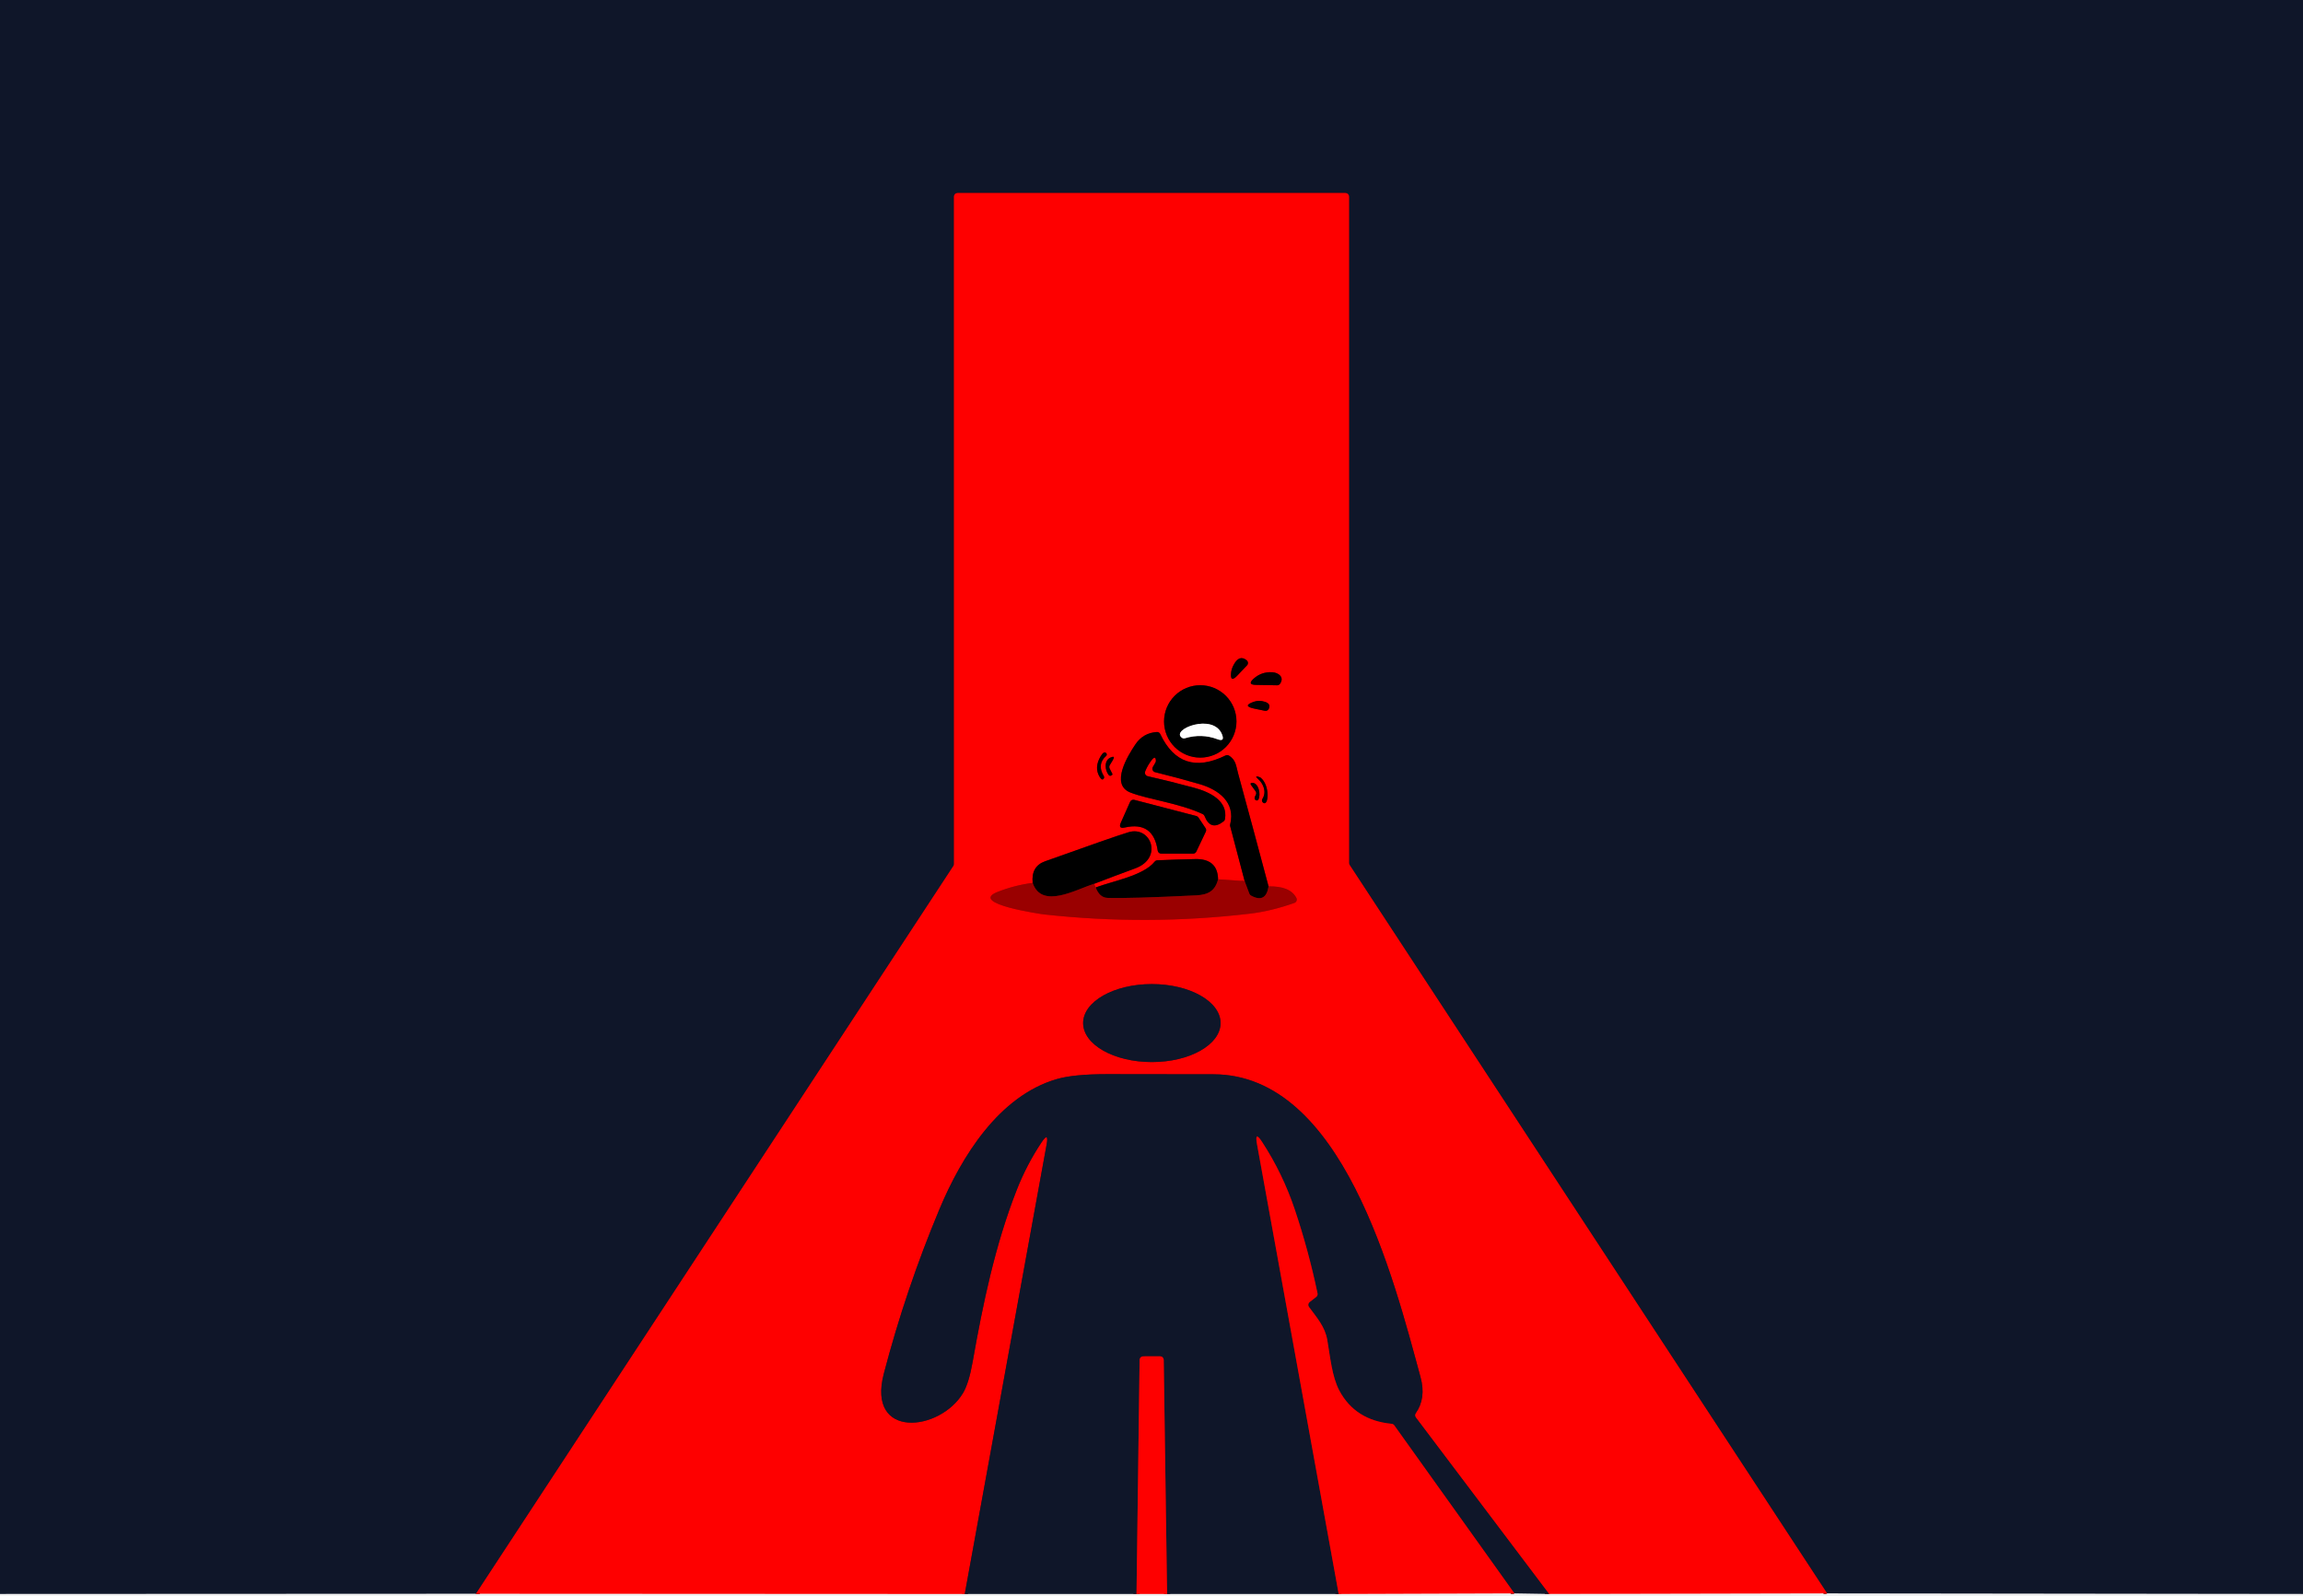
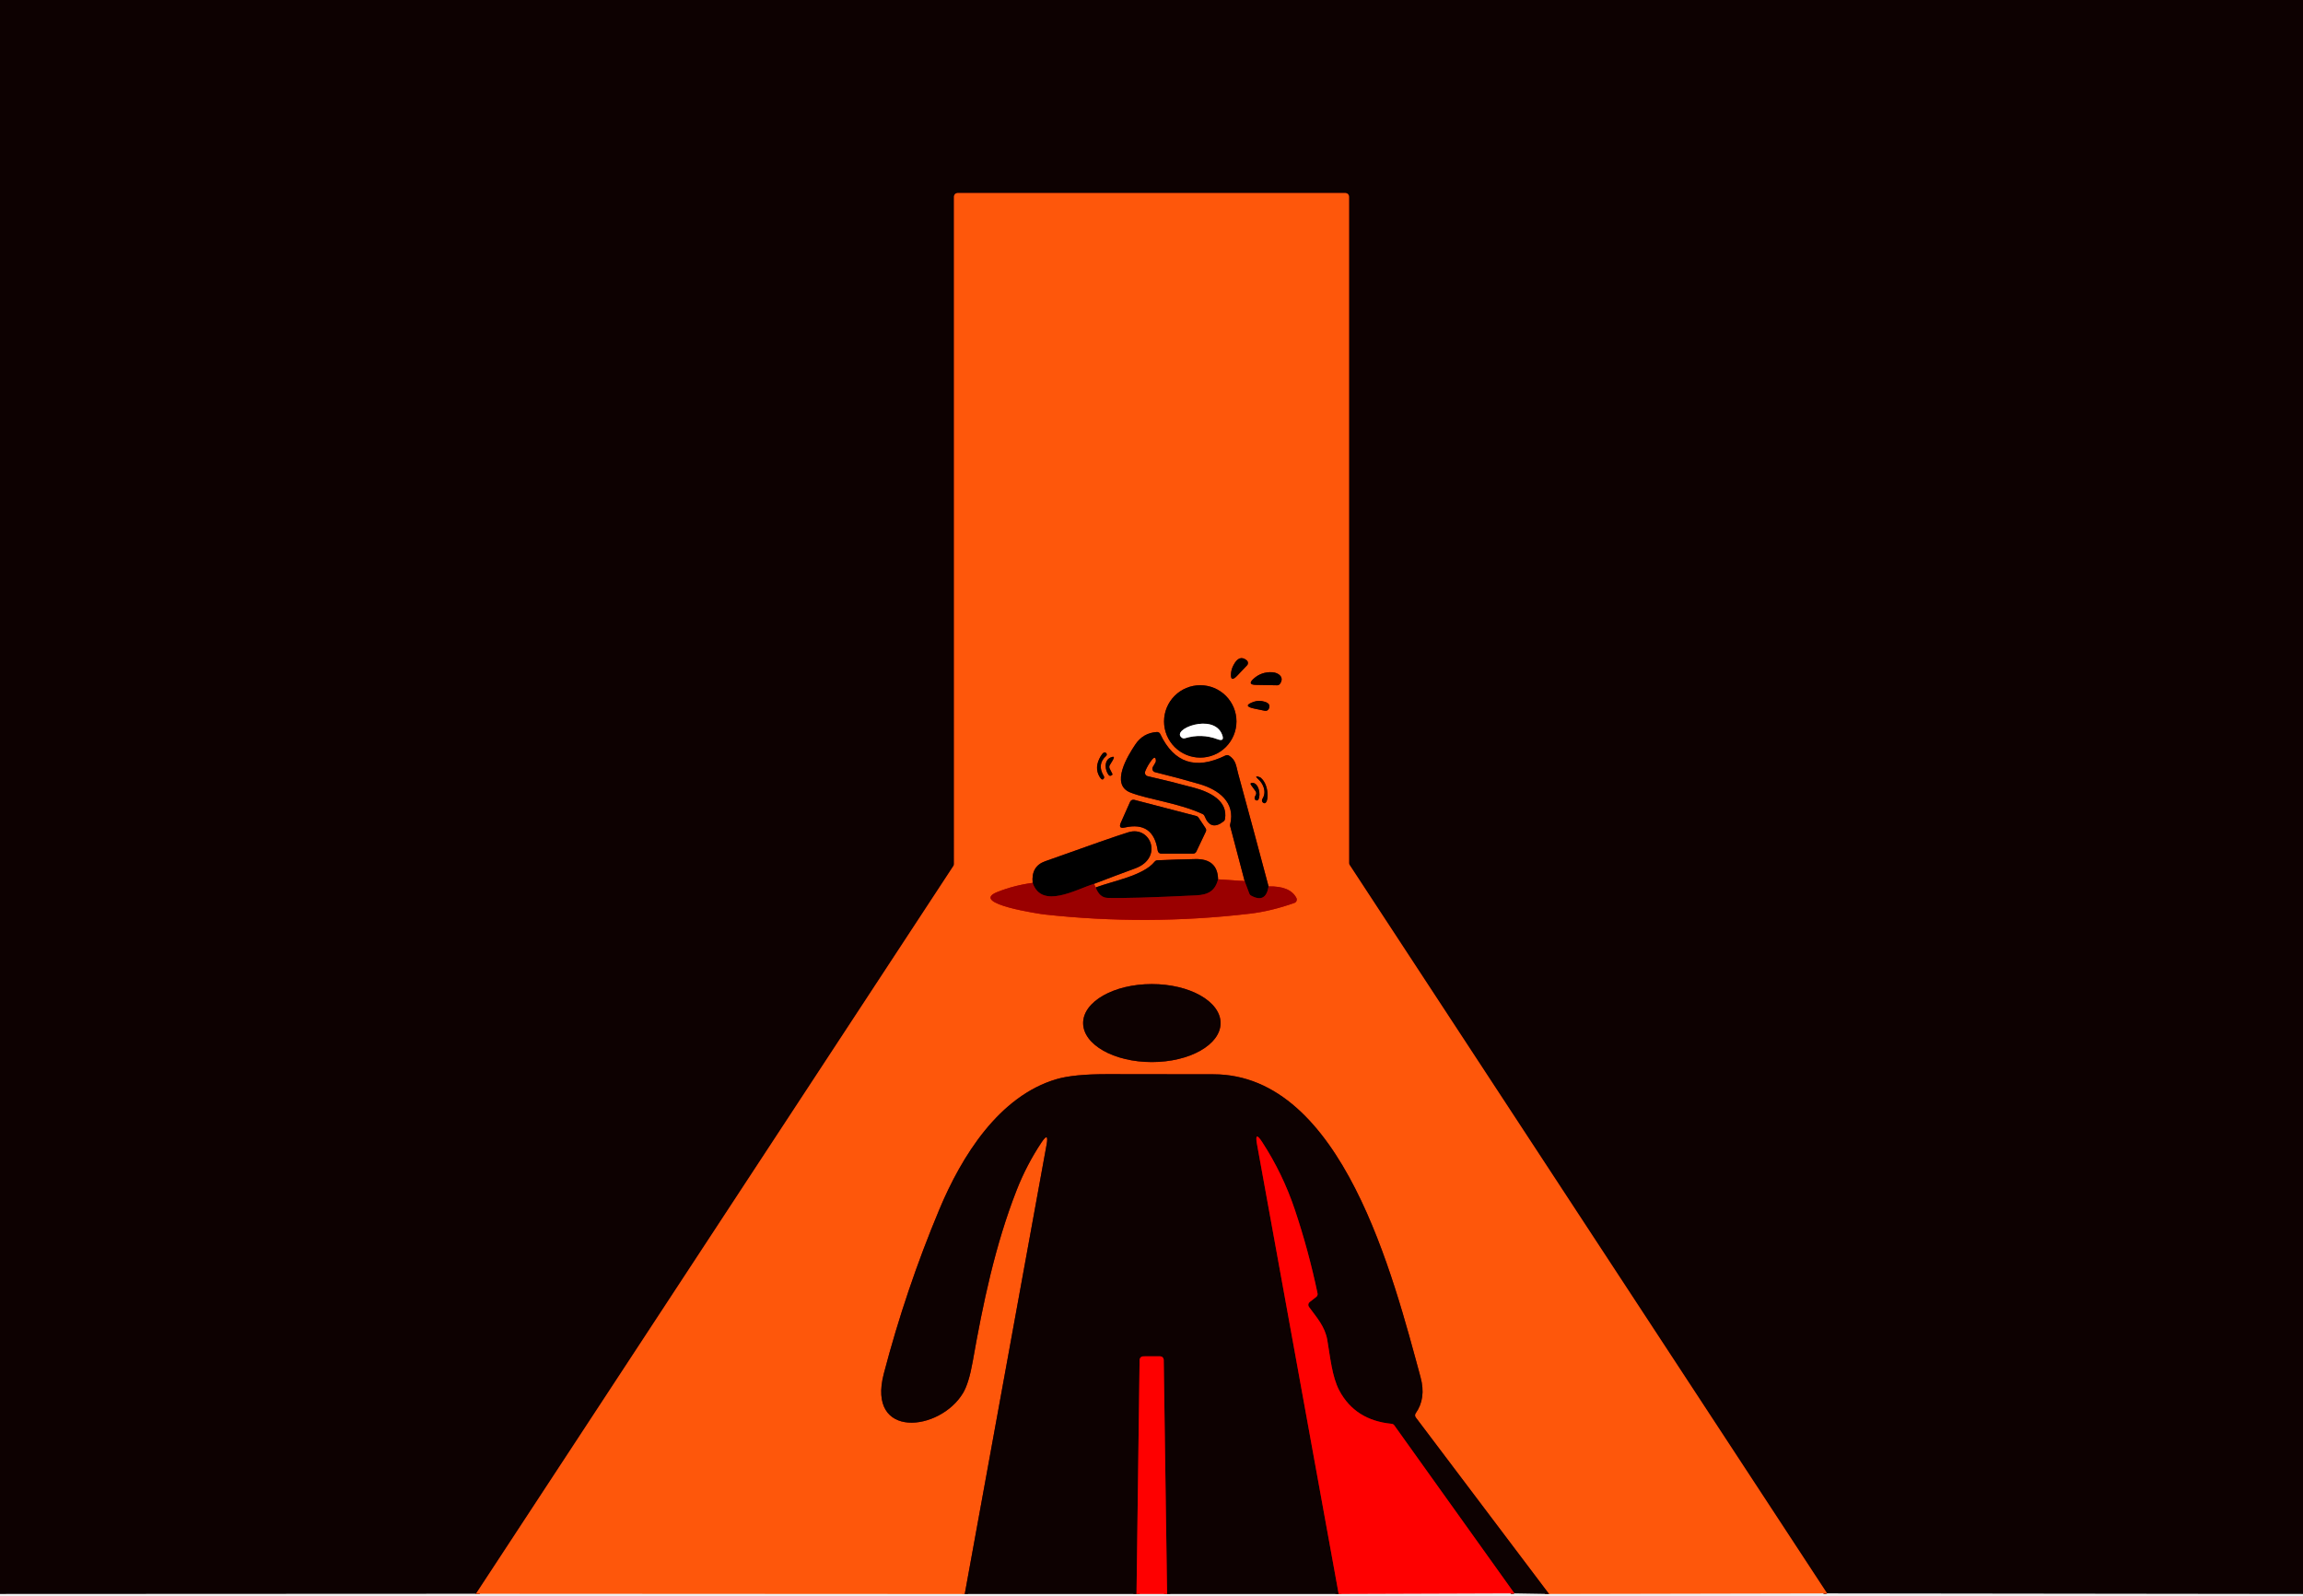
<svg xmlns="http://www.w3.org/2000/svg" width="730" height="506" viewBox="0 0 730 506" fill="none">
  <g clip-path="url(#clip0_73_123)">
    <path d="M579.148 505.205L427.791 274.233C427.674 274.05 427.611 273.839 427.611 273.626V62.331C427.611 62.033 427.493 61.747 427.283 61.537C427.072 61.326 426.786 61.208 426.488 61.208H303.512C303.214 61.208 302.928 61.326 302.717 61.537C302.507 61.747 302.388 62.033 302.388 62.331L302.4 273.952C302.4 274.171 302.333 274.386 302.209 274.57L150.874 505.317" stroke="#7F0000" stroke-width="2" />
    <path d="M490.998 505.385L448.759 449.411C448.616 449.221 448.538 448.99 448.536 448.752C448.534 448.514 448.608 448.28 448.748 448.085C450.986 444.926 451.496 441.107 450.275 436.63C441.706 405.072 425.511 340.708 384.654 340.618C373.438 340.596 362.204 340.581 350.95 340.573C343.86 340.573 338.525 341.097 334.946 342.146C316.663 347.48 304.769 366.674 297.761 383.441C290.671 400.385 284.801 417.744 280.152 435.518C274.671 456.441 297.93 453.948 305.275 441.661C306.495 439.617 307.513 436.297 308.33 431.7C311.575 413.281 315.439 394.762 322.278 377.298C324.36 371.997 326.969 366.984 330.106 362.26C331.716 359.841 332.262 360.062 331.746 362.922L305.803 505.396" stroke="#7F0000" stroke-width="2" />
    <path d="M391.044 210.79C390.565 211.666 390.288 212.531 390.213 213.385C390.018 215.518 390.662 215.81 392.145 214.261L395.255 210.992C395.364 210.882 395.448 210.75 395.503 210.605C395.557 210.459 395.58 210.304 395.57 210.148C395.561 209.993 395.519 209.841 395.447 209.702C395.376 209.563 395.276 209.44 395.154 209.342C393.605 208.091 392.234 208.574 391.044 210.79Z" stroke="#7F0000" stroke-width="2" />
    <path d="M403.286 213.138C400.995 213.011 399.018 213.699 397.356 215.204C395.948 216.477 396.192 217.129 398.086 217.159L404.802 217.282C404.985 217.286 405.166 217.245 405.328 217.163C405.491 217.08 405.63 216.959 405.734 216.81C407.194 214.766 405.33 213.261 403.286 213.138Z" stroke="#7F0000" stroke-width="2" />
    <path d="M391.931 228.737C391.931 225.693 390.722 222.774 388.57 220.621C386.417 218.469 383.498 217.259 380.454 217.259C377.41 217.259 374.49 218.469 372.338 220.621C370.185 222.774 368.976 225.693 368.976 228.737C368.976 231.781 370.185 234.701 372.338 236.853C374.49 239.006 377.41 240.215 380.454 240.215C383.498 240.215 386.417 239.006 388.57 236.853C390.722 234.701 391.931 231.781 391.931 228.737Z" stroke="#7F0000" stroke-width="2" />
    <path d="M400.938 222.516C399.718 222.119 398.55 222.115 397.434 222.504C394.874 223.395 394.919 224.118 397.569 224.672L400.938 225.368C401.184 225.42 401.439 225.387 401.664 225.274C401.888 225.162 402.068 224.978 402.174 224.75C402.69 223.687 402.279 222.942 400.938 222.516Z" stroke="#7F0000" stroke-width="2" />
    <path d="M394.525 279.366L386.102 278.804" stroke="#CC0000" stroke-width="2" />
    <path d="M386.103 278.804C386.024 274.278 383.407 272.29 378.904 272.38C374.883 272.455 370.855 272.586 366.819 272.773C366.661 272.78 366.506 272.822 366.364 272.895C366.223 272.969 366.098 273.073 366 273.2C362.406 277.67 352.77 279.321 347.312 281.376" stroke="#7F0000" stroke-width="2" />
    <path d="M347.312 281.376L346.75 280.253" stroke="#CC0000" stroke-width="2" />
    <path d="M346.75 280.253C351.107 278.576 355.48 276.932 359.867 275.322C368.773 272.054 364.798 261.699 357.689 263.878C354.432 264.874 345.612 267.947 331.229 273.099C328.286 274.154 326.987 276.43 327.332 279.927" stroke="#7F0000" stroke-width="2" />
    <path d="M327.332 279.927C323.484 280.429 319.766 281.387 316.18 282.802C306.78 286.52 330.42 289.878 330.825 289.923C352.612 292.326 374.389 292.251 396.154 289.698C400.631 289.174 405.348 288.036 410.305 286.284C410.456 286.228 410.593 286.142 410.708 286.029C410.823 285.917 410.912 285.781 410.971 285.631C411.029 285.481 411.055 285.321 411.047 285.161C411.038 285 410.996 284.843 410.923 284.7C409.59 282.155 406.651 280.938 402.106 281.05" stroke="#CC0000" stroke-width="2" />
    <path d="M402.107 281.05C398.932 269.101 395.716 257.17 392.459 245.258C391.819 242.911 391.808 240.979 389.573 239.586C389.412 239.487 389.227 239.429 389.037 239.42C388.847 239.41 388.656 239.448 388.484 239.53C379.035 244.195 372.132 241.93 367.774 232.736C367.679 232.531 367.524 232.36 367.329 232.246C367.135 232.131 366.91 232.079 366.685 232.095C363.765 232.29 361.489 233.615 359.856 236.071C357.543 239.53 351.793 248.751 358.329 251.289C364.102 253.524 373.479 254.546 381.24 258.117C381.372 258.178 381.49 258.263 381.589 258.369C381.687 258.475 381.763 258.6 381.813 258.735C383.108 262.022 385.129 262.579 387.877 260.408C388.094 260.243 388.239 260.001 388.282 259.734C389.337 253.872 383.419 251.098 378.556 249.784C373.667 248.451 368.744 247.223 363.787 246.1C363.63 246.064 363.481 245.995 363.353 245.897C363.225 245.798 363.119 245.674 363.043 245.531C362.967 245.388 362.923 245.23 362.914 245.069C362.905 244.907 362.931 244.746 362.99 244.595C363.514 243.285 364.21 242.076 365.079 240.968C365.88 239.949 366.318 240.006 366.393 241.136C366.407 241.356 366.357 241.574 366.247 241.765L365.427 243.18C365.34 243.331 365.29 243.5 365.279 243.674C365.269 243.848 365.3 244.022 365.368 244.182C365.437 244.343 365.542 244.485 365.675 244.597C365.808 244.71 365.965 244.79 366.134 244.831C370.829 245.984 375.493 247.234 380.128 248.582C386.316 250.368 391.673 254.388 389.932 261.396C389.88 261.584 389.88 261.767 389.932 261.947L394.526 279.366" stroke="#7F0000" stroke-width="2" />
    <path d="M402.107 281.05C401.53 284.704 399.677 285.674 396.547 283.959C396.308 283.828 396.125 283.621 396.031 283.375L394.526 279.366" stroke="#4D0000" stroke-width="2" />
    <path d="M386.103 278.804C385.193 282.42 383.003 283.689 379.241 283.88C365.037 284.577 355.641 284.846 351.051 284.689C349.367 284.629 348.12 283.525 347.312 281.376" stroke="#4D0000" stroke-width="2" />
    <path d="M346.75 280.253C341.202 281.915 330.218 288.44 327.332 279.927" stroke="#4D0000" stroke-width="2" />
    <path d="M348.929 239.71C347.461 242.128 347.345 244.341 348.581 246.347C349.135 247.238 349.577 247.384 349.906 246.785C349.967 246.674 349.998 246.548 349.994 246.421C349.99 246.295 349.952 246.172 349.884 246.066C348.371 243.573 348.622 241.439 350.636 239.665C350.744 239.565 350.812 239.429 350.827 239.284C350.841 239.139 350.801 238.994 350.715 238.879C350.235 238.257 349.64 238.534 348.929 239.71Z" stroke="#7F0000" stroke-width="2" />
    <path d="M351.781 242.585L352.736 241.013C353.357 239.972 353.118 239.695 352.017 240.182C349.827 241.136 350.254 244.348 351.467 245.774C351.551 245.876 351.669 245.945 351.8 245.969C351.931 245.994 352.067 245.973 352.186 245.909L352.466 245.752C352.534 245.713 352.585 245.651 352.608 245.577C352.631 245.504 352.625 245.426 352.59 245.359L351.736 243.674C351.651 243.506 351.61 243.317 351.618 243.127C351.626 242.936 351.682 242.75 351.781 242.585Z" stroke="#7F0000" stroke-width="2" />
    <path d="M398.76 246.976C400.523 248.537 401.545 251.143 400.152 253.299C400.036 253.483 399.989 253.703 400.02 253.917C400.051 254.131 400.158 254.327 400.321 254.467C402.118 256.017 402.724 249.088 399.58 246.549C399.389 246.392 397.199 245.584 398.76 246.976Z" stroke="#7F0000" stroke-width="2" />
    <path d="M398.029 252.097C397.543 252.876 397.562 253.419 398.086 253.726C398.154 253.764 398.228 253.789 398.305 253.798C398.383 253.808 398.461 253.802 398.535 253.781C398.609 253.76 398.678 253.724 398.738 253.676C398.798 253.628 398.847 253.569 398.883 253.501C399.77 251.85 398.894 248.144 396.951 248.223C396.375 248.238 396.255 248.481 396.592 248.953L397.973 250.851C398.106 251.029 398.183 251.243 398.193 251.465C398.203 251.688 398.146 251.908 398.029 252.097Z" stroke="#7F0000" stroke-width="2" />
    <path d="M358.217 254.231L355.285 260.824C354.679 262.194 355.102 262.71 356.555 262.373C362.582 261.011 366.052 263.452 366.965 269.696C367.003 269.964 367.137 270.209 367.341 270.387C367.545 270.564 367.807 270.662 368.077 270.662H378.196C378.408 270.661 378.615 270.601 378.794 270.488C378.973 270.374 379.116 270.213 379.207 270.022L382.217 263.687C382.3 263.513 382.336 263.32 382.322 263.127C382.308 262.934 382.245 262.748 382.138 262.587L379.881 259.206C379.729 258.975 379.497 258.807 379.229 258.735L359.531 253.602C359.273 253.534 358.999 253.56 358.758 253.675C358.517 253.79 358.325 253.987 358.217 254.231Z" stroke="#7F0000" stroke-width="2" />
    <path d="M386.9 324.379C386.9 321.099 384.604 317.954 380.518 315.635C376.432 313.316 370.891 312.014 365.112 312.014C359.334 312.014 353.792 313.316 349.706 315.635C345.62 317.954 343.325 321.099 343.325 324.379C343.325 327.658 345.62 330.803 349.706 333.122C353.792 335.441 359.334 336.744 365.112 336.744C370.891 336.744 376.432 335.441 380.518 333.122C384.604 330.803 386.9 327.658 386.9 324.379Z" stroke="#7F0000" stroke-width="2" />
    <path d="M387.383 232.938C384.687 225.874 370.907 231.276 374.636 233.915C374.773 234.013 374.931 234.078 375.098 234.105C375.266 234.132 375.438 234.121 375.602 234.072C379.106 233.016 382.55 233.121 385.934 234.386C387.491 234.97 387.974 234.488 387.383 232.938Z" stroke="#808080" stroke-width="2" />
    <path d="M480.037 505.206L441.942 451.904C441.847 451.774 441.725 451.665 441.586 451.586C441.447 451.506 441.292 451.458 441.134 451.444C433.422 450.703 427.889 447.188 424.534 440.898C422.21 436.53 421.626 430.117 420.716 424.838C419.964 420.537 417.369 417.763 414.91 414.371C414.739 414.136 414.666 413.844 414.708 413.556C414.75 413.269 414.903 413.009 415.134 412.833L417.223 411.204C417.388 411.073 417.514 410.898 417.585 410.7C417.656 410.502 417.671 410.287 417.628 410.081C415.741 401.052 413.33 392.168 410.395 383.43C407.849 375.861 404.405 368.744 400.063 362.081C398.445 359.587 397.903 359.805 398.434 362.732L424.332 505.397" stroke="#7F0000" stroke-width="2" />
    <path d="M369.942 505.385L368.875 431.149C368.869 430.853 368.747 430.57 368.535 430.362C368.323 430.154 368.038 430.038 367.741 430.038L362.35 430.049C362.053 430.052 361.769 430.17 361.559 430.378C361.349 430.586 361.23 430.867 361.227 431.161L360.25 505.385" stroke="#7F0000" stroke-width="2" />
-     <path d="M0 0H730V505.385L579.148 505.205L427.791 274.233C427.674 274.05 427.611 273.84 427.612 273.627V62.331C427.612 62.033 427.493 61.747 427.283 61.537C427.072 61.326 426.786 61.208 426.488 61.208H303.512C303.214 61.208 302.928 61.326 302.717 61.537C302.507 61.747 302.388 62.033 302.388 62.331L302.4 273.952C302.4 274.171 302.333 274.387 302.209 274.57L150.874 505.318L0 505.385V0Z" fill="#0F1629" />
-     <path d="M579.148 505.205L490.998 505.385L448.759 449.411C448.616 449.221 448.538 448.991 448.536 448.752C448.534 448.514 448.608 448.28 448.748 448.086C450.986 444.926 451.496 441.108 450.275 436.63C441.706 405.072 425.511 340.708 384.654 340.618C373.438 340.596 362.204 340.581 350.95 340.573C343.86 340.573 338.525 341.097 334.946 342.146C316.663 347.48 304.769 366.674 297.761 383.441C290.671 400.385 284.801 417.744 280.152 435.518C274.671 456.441 297.93 453.948 305.275 441.662C306.495 439.618 307.513 436.297 308.33 431.7C311.575 413.281 315.439 394.762 322.278 377.298C324.36 371.997 326.969 366.984 330.106 362.26C331.716 359.842 332.262 360.062 331.746 362.923L305.803 505.396L150.874 505.318L302.209 274.57C302.333 274.387 302.4 274.171 302.4 273.952L302.388 62.331C302.388 62.033 302.507 61.747 302.717 61.537C302.928 61.326 303.214 61.208 303.512 61.208H426.488C426.786 61.208 427.072 61.326 427.283 61.537C427.493 61.747 427.611 62.033 427.611 62.331V273.627C427.611 273.84 427.674 274.05 427.791 274.233L579.148 505.205ZM391.044 210.79C390.565 211.666 390.288 212.531 390.213 213.385C390.018 215.519 390.662 215.811 392.145 214.261L395.256 210.993C395.364 210.882 395.449 210.75 395.503 210.605C395.557 210.459 395.58 210.304 395.571 210.148C395.561 209.993 395.519 209.841 395.448 209.702C395.376 209.563 395.276 209.44 395.155 209.342C393.605 208.091 392.235 208.574 391.044 210.79ZM403.286 213.138C400.995 213.01 399.018 213.699 397.356 215.204C395.948 216.477 396.192 217.128 398.086 217.158L404.802 217.282C404.985 217.286 405.166 217.245 405.328 217.162C405.491 217.08 405.63 216.959 405.734 216.81C407.194 214.766 405.33 213.261 403.286 213.138ZM391.931 228.737C391.931 225.693 390.722 222.774 388.57 220.621C386.417 218.469 383.498 217.259 380.454 217.259C377.409 217.259 374.49 218.469 372.337 220.621C370.185 222.774 368.976 225.693 368.976 228.737C368.976 231.781 370.185 234.701 372.337 236.853C374.49 239.006 377.409 240.215 380.454 240.215C383.498 240.215 386.417 239.006 388.57 236.853C390.722 234.701 391.931 231.781 391.931 228.737ZM400.938 222.515C399.718 222.119 398.55 222.115 397.434 222.504C394.874 223.395 394.919 224.118 397.569 224.672L400.938 225.368C401.184 225.419 401.439 225.386 401.664 225.274C401.888 225.162 402.068 224.978 402.174 224.75C402.69 223.687 402.279 222.942 400.938 222.515ZM394.526 279.366L386.103 278.804C386.024 274.278 383.407 272.29 378.904 272.38C374.883 272.455 370.855 272.586 366.819 272.773C366.661 272.78 366.506 272.822 366.364 272.895C366.223 272.969 366.098 273.073 366 273.2C362.406 277.67 352.77 279.321 347.312 281.376L346.75 280.253C351.108 278.576 355.48 276.932 359.868 275.323C368.774 272.054 364.798 261.7 357.689 263.878C354.432 264.874 345.612 267.948 331.229 273.099C328.287 274.155 326.988 276.431 327.332 279.927C323.484 280.429 319.766 281.387 316.18 282.802C306.78 286.52 330.42 289.878 330.825 289.923C352.612 292.326 374.389 292.251 396.154 289.698C400.631 289.174 405.348 288.036 410.305 286.284C410.456 286.228 410.593 286.142 410.708 286.029C410.823 285.917 410.912 285.781 410.971 285.631C411.029 285.481 411.055 285.321 411.047 285.161C411.038 285 410.996 284.843 410.923 284.7C409.59 282.155 406.651 280.938 402.106 281.05C398.932 269.101 395.716 257.17 392.459 245.258C391.819 242.911 391.808 240.979 389.573 239.586C389.411 239.487 389.227 239.429 389.037 239.419C388.846 239.41 388.656 239.448 388.484 239.53C379.035 244.195 372.132 241.93 367.774 232.735C367.679 232.531 367.524 232.36 367.329 232.246C367.134 232.131 366.91 232.079 366.685 232.095C363.765 232.29 361.489 233.615 359.856 236.071C357.543 239.53 351.793 248.751 358.329 251.289C364.102 253.524 373.479 254.546 381.24 258.117C381.372 258.177 381.49 258.263 381.588 258.369C381.687 258.475 381.763 258.599 381.812 258.735C383.108 262.022 385.129 262.579 387.877 260.408C388.094 260.243 388.238 260.001 388.281 259.734C389.337 253.872 383.418 251.098 378.556 249.784C373.666 248.451 368.744 247.223 363.787 246.1C363.629 246.064 363.481 245.995 363.353 245.897C363.224 245.798 363.119 245.673 363.043 245.531C362.967 245.388 362.923 245.23 362.914 245.069C362.905 244.907 362.931 244.746 362.99 244.595C363.514 243.285 364.21 242.076 365.079 240.968C365.88 239.949 366.318 240.005 366.393 241.136C366.407 241.356 366.356 241.574 366.247 241.765L365.427 243.18C365.34 243.331 365.289 243.5 365.279 243.674C365.269 243.848 365.299 244.022 365.368 244.182C365.437 244.342 365.542 244.484 365.675 244.597C365.808 244.71 365.965 244.79 366.134 244.831C370.829 245.984 375.493 247.234 380.128 248.582C386.316 250.368 391.673 254.388 389.932 261.396C389.88 261.584 389.88 261.767 389.932 261.947L394.526 279.366ZM348.929 239.71C347.461 242.128 347.345 244.341 348.581 246.347C349.135 247.238 349.576 247.384 349.906 246.785C349.967 246.673 349.998 246.548 349.994 246.421C349.99 246.295 349.952 246.172 349.883 246.066C348.371 243.573 348.622 241.439 350.636 239.665C350.744 239.565 350.812 239.429 350.827 239.284C350.841 239.139 350.801 238.994 350.714 238.879C350.235 238.257 349.64 238.534 348.929 239.71ZM351.781 242.585L352.736 241.013C353.357 239.972 353.118 239.695 352.017 240.181C349.827 241.136 350.254 244.348 351.467 245.774C351.551 245.876 351.669 245.945 351.8 245.969C351.931 245.994 352.067 245.973 352.186 245.909L352.466 245.752C352.534 245.713 352.585 245.65 352.608 245.577C352.631 245.504 352.625 245.426 352.59 245.359L351.736 243.674C351.651 243.506 351.61 243.317 351.618 243.127C351.626 242.936 351.682 242.749 351.781 242.585ZM398.76 246.976C400.523 248.537 401.545 251.143 400.152 253.299C400.036 253.483 399.989 253.703 400.02 253.917C400.051 254.131 400.158 254.326 400.321 254.467C402.118 256.017 402.724 249.087 399.58 246.549C399.389 246.392 397.199 245.583 398.76 246.976ZM398.03 252.097C397.543 252.876 397.562 253.419 398.086 253.726C398.154 253.764 398.228 253.789 398.306 253.798C398.383 253.808 398.461 253.802 398.535 253.781C398.609 253.76 398.679 253.724 398.738 253.676C398.798 253.628 398.847 253.569 398.883 253.501C399.77 251.85 398.894 248.144 396.952 248.223C396.375 248.238 396.255 248.481 396.592 248.953L397.973 250.851C398.106 251.029 398.183 251.243 398.193 251.465C398.203 251.688 398.146 251.908 398.03 252.097ZM358.217 254.231L355.285 260.824C354.679 262.194 355.102 262.71 356.554 262.373C362.582 261.011 366.052 263.452 366.965 269.696C367.003 269.964 367.137 270.209 367.341 270.387C367.545 270.564 367.807 270.662 368.077 270.662H378.196C378.408 270.661 378.615 270.601 378.794 270.487C378.973 270.374 379.116 270.213 379.207 270.022L382.217 263.687C382.299 263.513 382.336 263.32 382.322 263.127C382.308 262.934 382.245 262.748 382.138 262.587L379.881 259.206C379.729 258.975 379.497 258.807 379.229 258.735L359.531 253.602C359.273 253.534 358.999 253.559 358.758 253.675C358.517 253.79 358.325 253.987 358.217 254.231ZM386.9 324.379C386.9 321.099 384.604 317.954 380.519 315.635C376.433 313.316 370.891 312.013 365.112 312.013C359.334 312.013 353.792 313.316 349.706 315.635C345.62 317.954 343.325 321.099 343.325 324.379C343.325 327.658 345.62 330.803 349.706 333.122C353.792 335.441 359.334 336.744 365.112 336.744C370.891 336.744 376.433 335.441 380.519 333.122C384.604 330.803 386.9 327.658 386.9 324.379Z" fill="#FE0000" />
+     <path d="M0 0H730V505.385L579.148 505.205L427.791 274.233C427.674 274.05 427.611 273.84 427.612 273.627V62.331C427.612 62.033 427.493 61.747 427.283 61.537C427.072 61.326 426.786 61.208 426.488 61.208H303.512C303.214 61.208 302.928 61.326 302.717 61.537C302.507 61.747 302.388 62.033 302.388 62.331L302.4 273.952C302.4 274.171 302.333 274.387 302.209 274.57L150.874 505.318L0 505.385V0Z" fill="#0D0101" />
+     <path d="M579.148 505.205L490.998 505.385L448.759 449.411C448.616 449.221 448.538 448.991 448.536 448.752C448.534 448.514 448.608 448.28 448.748 448.086C450.986 444.926 451.496 441.108 450.275 436.63C441.706 405.072 425.511 340.708 384.654 340.618C373.438 340.596 362.204 340.581 350.95 340.573C343.86 340.573 338.525 341.097 334.946 342.146C316.663 347.48 304.769 366.674 297.761 383.441C290.671 400.385 284.801 417.744 280.152 435.518C274.671 456.441 297.93 453.948 305.275 441.662C306.495 439.618 307.513 436.297 308.33 431.7C311.575 413.281 315.439 394.762 322.278 377.298C324.36 371.997 326.969 366.984 330.106 362.26C331.716 359.842 332.262 360.062 331.746 362.923L305.803 505.396L150.874 505.318L302.209 274.57C302.333 274.387 302.4 274.171 302.4 273.952L302.388 62.331C302.388 62.033 302.507 61.747 302.717 61.537C302.928 61.326 303.214 61.208 303.512 61.208H426.488C426.786 61.208 427.072 61.326 427.283 61.537C427.493 61.747 427.611 62.033 427.611 62.331V273.627C427.611 273.84 427.674 274.05 427.791 274.233L579.148 505.205ZM391.044 210.79C390.565 211.666 390.288 212.531 390.213 213.385C390.018 215.519 390.662 215.811 392.145 214.261L395.256 210.993C395.364 210.882 395.449 210.75 395.503 210.605C395.557 210.459 395.58 210.304 395.571 210.148C395.561 209.993 395.519 209.841 395.448 209.702C395.376 209.563 395.276 209.44 395.155 209.342C393.605 208.091 392.235 208.574 391.044 210.79ZM403.286 213.138C400.995 213.01 399.018 213.699 397.356 215.204C395.948 216.477 396.192 217.128 398.086 217.158L404.802 217.282C404.985 217.286 405.166 217.245 405.328 217.162C405.491 217.08 405.63 216.959 405.734 216.81C407.194 214.766 405.33 213.261 403.286 213.138ZM391.931 228.737C391.931 225.693 390.722 222.774 388.57 220.621C386.417 218.469 383.498 217.259 380.454 217.259C377.409 217.259 374.49 218.469 372.337 220.621C370.185 222.774 368.976 225.693 368.976 228.737C368.976 231.781 370.185 234.701 372.337 236.853C374.49 239.006 377.409 240.215 380.454 240.215C383.498 240.215 386.417 239.006 388.57 236.853C390.722 234.701 391.931 231.781 391.931 228.737ZM400.938 222.515C399.718 222.119 398.55 222.115 397.434 222.504C394.874 223.395 394.919 224.118 397.569 224.672L400.938 225.368C401.184 225.419 401.439 225.386 401.664 225.274C401.888 225.162 402.068 224.978 402.174 224.75C402.69 223.687 402.279 222.942 400.938 222.515ZM394.526 279.366L386.103 278.804C386.024 274.278 383.407 272.29 378.904 272.38C374.883 272.455 370.855 272.586 366.819 272.773C366.661 272.78 366.506 272.822 366.364 272.895C366.223 272.969 366.098 273.073 366 273.2C362.406 277.67 352.77 279.321 347.312 281.376L346.75 280.253C351.108 278.576 355.48 276.932 359.868 275.323C368.774 272.054 364.798 261.7 357.689 263.878C354.432 264.874 345.612 267.948 331.229 273.099C328.287 274.155 326.988 276.431 327.332 279.927C323.484 280.429 319.766 281.387 316.18 282.802C306.78 286.52 330.42 289.878 330.825 289.923C352.612 292.326 374.389 292.251 396.154 289.698C400.631 289.174 405.348 288.036 410.305 286.284C410.456 286.228 410.593 286.142 410.708 286.029C410.823 285.917 410.912 285.781 410.971 285.631C411.029 285.481 411.055 285.321 411.047 285.161C411.038 285 410.996 284.843 410.923 284.7C409.59 282.155 406.651 280.938 402.106 281.05C398.932 269.101 395.716 257.17 392.459 245.258C391.819 242.911 391.808 240.979 389.573 239.586C389.411 239.487 389.227 239.429 389.037 239.419C388.846 239.41 388.656 239.448 388.484 239.53C379.035 244.195 372.132 241.93 367.774 232.735C367.679 232.531 367.524 232.36 367.329 232.246C367.134 232.131 366.91 232.079 366.685 232.095C363.765 232.29 361.489 233.615 359.856 236.071C357.543 239.53 351.793 248.751 358.329 251.289C364.102 253.524 373.479 254.546 381.24 258.117C381.372 258.177 381.49 258.263 381.588 258.369C381.687 258.475 381.763 258.599 381.812 258.735C383.108 262.022 385.129 262.579 387.877 260.408C388.094 260.243 388.238 260.001 388.281 259.734C389.337 253.872 383.418 251.098 378.556 249.784C373.666 248.451 368.744 247.223 363.787 246.1C363.629 246.064 363.481 245.995 363.353 245.897C363.224 245.798 363.119 245.673 363.043 245.531C362.967 245.388 362.923 245.23 362.914 245.069C362.905 244.907 362.931 244.746 362.99 244.595C363.514 243.285 364.21 242.076 365.079 240.968C365.88 239.949 366.318 240.005 366.393 241.136C366.407 241.356 366.356 241.574 366.247 241.765L365.427 243.18C365.34 243.331 365.289 243.5 365.279 243.674C365.269 243.848 365.299 244.022 365.368 244.182C365.437 244.342 365.542 244.484 365.675 244.597C365.808 244.71 365.965 244.79 366.134 244.831C370.829 245.984 375.493 247.234 380.128 248.582C386.316 250.368 391.673 254.388 389.932 261.396C389.88 261.584 389.88 261.767 389.932 261.947L394.526 279.366ZM348.929 239.71C347.461 242.128 347.345 244.341 348.581 246.347C349.135 247.238 349.576 247.384 349.906 246.785C349.967 246.673 349.998 246.548 349.994 246.421C349.99 246.295 349.952 246.172 349.883 246.066C348.371 243.573 348.622 241.439 350.636 239.665C350.744 239.565 350.812 239.429 350.827 239.284C350.841 239.139 350.801 238.994 350.714 238.879C350.235 238.257 349.64 238.534 348.929 239.71ZM351.781 242.585L352.736 241.013C353.357 239.972 353.118 239.695 352.017 240.181C349.827 241.136 350.254 244.348 351.467 245.774C351.551 245.876 351.669 245.945 351.8 245.969C351.931 245.994 352.067 245.973 352.186 245.909L352.466 245.752C352.534 245.713 352.585 245.65 352.608 245.577C352.631 245.504 352.625 245.426 352.59 245.359L351.736 243.674C351.651 243.506 351.61 243.317 351.618 243.127C351.626 242.936 351.682 242.749 351.781 242.585ZM398.76 246.976C400.523 248.537 401.545 251.143 400.152 253.299C400.036 253.483 399.989 253.703 400.02 253.917C400.051 254.131 400.158 254.326 400.321 254.467C402.118 256.017 402.724 249.087 399.58 246.549C399.389 246.392 397.199 245.583 398.76 246.976ZM398.03 252.097C397.543 252.876 397.562 253.419 398.086 253.726C398.154 253.764 398.228 253.789 398.306 253.798C398.383 253.808 398.461 253.802 398.535 253.781C398.609 253.76 398.679 253.724 398.738 253.676C398.798 253.628 398.847 253.569 398.883 253.501C399.77 251.85 398.894 248.144 396.952 248.223C396.375 248.238 396.255 248.481 396.592 248.953L397.973 250.851C398.106 251.029 398.183 251.243 398.193 251.465C398.203 251.688 398.146 251.908 398.03 252.097ZM358.217 254.231L355.285 260.824C354.679 262.194 355.102 262.71 356.554 262.373C362.582 261.011 366.052 263.452 366.965 269.696C367.003 269.964 367.137 270.209 367.341 270.387C367.545 270.564 367.807 270.662 368.077 270.662H378.196C378.408 270.661 378.615 270.601 378.794 270.487C378.973 270.374 379.116 270.213 379.207 270.022L382.217 263.687C382.299 263.513 382.336 263.32 382.322 263.127C382.308 262.934 382.245 262.748 382.138 262.587L379.881 259.206C379.729 258.975 379.497 258.807 379.229 258.735L359.531 253.602C359.273 253.534 358.999 253.559 358.758 253.675C358.517 253.79 358.325 253.987 358.217 254.231ZM386.9 324.379C386.9 321.099 384.604 317.954 380.519 315.635C376.433 313.316 370.891 312.013 365.112 312.013C359.334 312.013 353.792 313.316 349.706 315.635C345.62 317.954 343.325 321.099 343.325 324.379C343.325 327.658 345.62 330.803 349.706 333.122C353.792 335.441 359.334 336.744 365.112 336.744C370.891 336.744 376.433 335.441 380.519 333.122C384.604 330.803 386.9 327.658 386.9 324.379Z" fill="#FE570B" />
    <path d="M391.044 210.79C392.234 208.574 393.605 208.091 395.154 209.342C395.276 209.44 395.376 209.563 395.447 209.702C395.519 209.841 395.561 209.993 395.57 210.148C395.58 210.304 395.557 210.459 395.503 210.605C395.448 210.75 395.364 210.882 395.255 210.992L392.145 214.261C390.662 215.81 390.018 215.518 390.213 213.385C390.288 212.531 390.565 211.666 391.044 210.79Z" fill="black" />
    <path d="M403.286 213.138C405.33 213.261 407.194 214.766 405.734 216.81C405.63 216.959 405.491 217.08 405.328 217.162C405.166 217.245 404.985 217.286 404.802 217.282L398.086 217.158C396.192 217.128 395.948 216.477 397.356 215.204C399.018 213.699 400.995 213.011 403.286 213.138Z" fill="black" />
    <path d="M391.931 228.737C391.931 231.781 390.722 234.701 388.569 236.853C386.417 239.006 383.497 240.215 380.453 240.215C377.409 240.215 374.49 239.006 372.337 236.853C370.185 234.701 368.975 231.781 368.975 228.737C368.975 225.693 370.185 222.774 372.337 220.621C374.49 218.469 377.409 217.259 380.453 217.259C383.497 217.259 386.417 218.469 388.569 220.621C390.722 222.774 391.931 225.693 391.931 228.737ZM387.383 232.938C384.687 225.873 370.907 231.275 374.636 233.915C374.772 234.013 374.931 234.078 375.098 234.105C375.265 234.132 375.438 234.121 375.601 234.072C379.105 233.016 382.55 233.121 385.934 234.386C387.491 234.97 387.974 234.487 387.383 232.938Z" fill="black" />
    <path d="M400.938 222.516C402.279 222.942 402.69 223.687 402.174 224.75C402.068 224.978 401.888 225.162 401.664 225.274C401.439 225.387 401.184 225.42 400.938 225.368L397.569 224.672C394.919 224.118 394.874 223.395 397.434 222.504C398.55 222.115 399.718 222.119 400.938 222.516Z" fill="black" />
    <path d="M374.636 233.915C370.907 231.276 384.687 225.874 387.383 232.938C387.974 234.488 387.491 234.97 385.934 234.386C382.55 233.121 379.106 233.016 375.602 234.072C375.438 234.121 375.266 234.132 375.098 234.105C374.931 234.078 374.773 234.013 374.636 233.915Z" fill="white" />
    <path d="M402.107 281.05C401.53 284.704 399.677 285.674 396.547 283.959C396.308 283.828 396.125 283.621 396.031 283.375L394.526 279.366L389.933 261.947C389.88 261.767 389.88 261.584 389.933 261.396C391.673 254.388 386.316 250.368 380.128 248.582C375.493 247.234 370.829 245.984 366.134 244.831C365.965 244.79 365.808 244.71 365.675 244.597C365.542 244.485 365.437 244.343 365.368 244.182C365.3 244.022 365.269 243.848 365.279 243.674C365.29 243.5 365.34 243.331 365.427 243.18L366.247 241.765C366.357 241.574 366.407 241.356 366.393 241.136C366.318 240.006 365.88 239.949 365.079 240.968C364.21 242.076 363.514 243.285 362.99 244.595C362.931 244.746 362.905 244.907 362.914 245.069C362.924 245.23 362.967 245.388 363.043 245.531C363.119 245.674 363.225 245.798 363.353 245.897C363.481 245.995 363.63 246.064 363.787 246.1C368.744 247.223 373.667 248.451 378.556 249.784C383.419 251.098 389.337 253.872 388.282 259.734C388.239 260.001 388.094 260.243 387.877 260.408C385.129 262.579 383.108 262.022 381.813 258.735C381.763 258.6 381.687 258.475 381.589 258.369C381.49 258.263 381.372 258.178 381.24 258.117C373.479 254.546 364.102 253.524 358.329 251.289C351.793 248.751 357.543 239.53 359.856 236.071C361.489 233.615 363.765 232.29 366.685 232.095C366.91 232.079 367.135 232.131 367.329 232.246C367.524 232.36 367.679 232.531 367.774 232.736C372.132 241.93 379.035 244.195 388.484 239.53C388.656 239.448 388.847 239.41 389.037 239.42C389.227 239.429 389.412 239.487 389.573 239.586C391.808 240.979 391.819 242.911 392.459 245.258C395.716 257.17 398.932 269.101 402.107 281.05Z" fill="black" />
    <path d="M348.929 239.71C349.64 238.534 350.235 238.257 350.715 238.879C350.801 238.994 350.841 239.139 350.827 239.284C350.812 239.429 350.744 239.565 350.636 239.665C348.622 241.439 348.371 243.573 349.884 246.066C349.952 246.172 349.99 246.295 349.994 246.421C349.998 246.548 349.967 246.674 349.906 246.785C349.577 247.384 349.135 247.238 348.581 246.347C347.345 244.341 347.461 242.128 348.929 239.71Z" fill="black" />
    <path d="M351.737 243.674L352.59 245.359C352.625 245.426 352.631 245.504 352.608 245.577C352.585 245.65 352.535 245.713 352.467 245.752L352.186 245.909C352.067 245.973 351.931 245.994 351.8 245.969C351.669 245.945 351.552 245.876 351.467 245.774C350.254 244.348 349.828 241.136 352.018 240.181C353.118 239.695 353.358 239.972 352.736 241.013L351.782 242.585C351.682 242.75 351.626 242.936 351.618 243.127C351.61 243.317 351.651 243.506 351.737 243.674Z" fill="black" />
    <path d="M400.152 253.299C401.545 251.143 400.523 248.537 398.76 246.976C397.198 245.584 399.388 246.392 399.579 246.549C402.724 249.088 402.118 256.017 400.321 254.467C400.158 254.327 400.051 254.131 400.02 253.917C399.989 253.703 400.036 253.483 400.152 253.299Z" fill="black" />
    <path d="M397.974 250.851L396.592 248.953C396.255 248.481 396.375 248.238 396.952 248.223C398.895 248.144 399.771 251.85 398.883 253.501C398.848 253.569 398.798 253.628 398.738 253.676C398.679 253.724 398.61 253.76 398.535 253.781C398.461 253.802 398.383 253.808 398.306 253.798C398.229 253.789 398.154 253.764 398.086 253.726C397.562 253.419 397.543 252.876 398.03 252.097C398.146 251.908 398.203 251.688 398.193 251.465C398.183 251.243 398.107 251.029 397.974 250.851Z" fill="black" />
    <path d="M358.217 254.231C358.325 253.987 358.517 253.79 358.758 253.675C358.999 253.559 359.273 253.534 359.531 253.602L379.23 258.735C379.497 258.807 379.729 258.975 379.881 259.206L382.138 262.587C382.245 262.748 382.308 262.934 382.322 263.127C382.336 263.32 382.3 263.513 382.217 263.687L379.207 270.021C379.116 270.213 378.973 270.374 378.794 270.487C378.615 270.601 378.408 270.661 378.196 270.662H368.077C367.807 270.662 367.545 270.564 367.341 270.386C367.137 270.209 367.003 269.964 366.966 269.696C366.052 263.452 362.582 261.011 356.555 262.373C355.102 262.71 354.679 262.194 355.286 260.824L358.217 254.231Z" fill="black" />
    <path d="M346.75 280.253C341.202 281.915 330.218 288.44 327.332 279.927C326.988 276.431 328.287 274.154 331.229 273.099C345.612 267.948 354.432 264.874 357.689 263.878C364.798 261.7 368.774 272.054 359.868 275.322C355.48 276.932 351.108 278.576 346.75 280.253Z" fill="black" />
    <path d="M386.103 278.804C385.193 282.42 383.003 283.69 379.241 283.88C365.037 284.577 355.641 284.846 351.051 284.689C349.367 284.629 348.12 283.525 347.312 281.376C352.77 279.321 362.406 277.67 366 273.2C366.098 273.073 366.223 272.969 366.364 272.895C366.506 272.822 366.661 272.78 366.819 272.773C370.855 272.586 374.883 272.455 378.904 272.38C383.407 272.29 386.024 274.278 386.103 278.804Z" fill="black" />
    <path d="M386.102 278.804L394.525 279.365L396.03 283.375C396.125 283.621 396.308 283.828 396.547 283.959C399.676 285.673 401.529 284.704 402.106 281.05C406.651 280.938 409.589 282.154 410.922 284.7C410.996 284.843 411.038 285 411.046 285.16C411.055 285.321 411.029 285.481 410.97 285.631C410.912 285.781 410.822 285.916 410.707 286.029C410.593 286.141 410.455 286.228 410.304 286.284C405.348 288.036 400.631 289.174 396.154 289.698C374.388 292.251 352.612 292.326 330.824 289.922C330.42 289.877 306.779 286.519 316.179 282.802C319.766 281.387 323.483 280.429 327.332 279.927C330.218 288.44 341.202 281.915 346.75 280.253L347.311 281.376C348.12 283.525 349.366 284.629 351.051 284.689C355.641 284.846 365.037 284.577 379.24 283.88C383.002 283.689 385.192 282.42 386.102 278.804Z" fill="#9A0000" />
-     <path d="M365.112 336.744C377.145 336.744 386.9 331.208 386.9 324.379C386.9 317.55 377.145 312.014 365.112 312.014C353.079 312.014 343.325 317.55 343.325 324.379C343.325 331.208 353.079 336.744 365.112 336.744Z" fill="#0F1629" />
-     <path d="M490.998 505.385L480.036 505.205L441.942 451.904C441.847 451.773 441.725 451.665 441.586 451.585C441.446 451.506 441.292 451.457 441.133 451.444C433.421 450.702 427.888 447.187 424.534 440.898C422.209 436.529 421.625 430.116 420.716 424.838C419.963 420.537 417.369 417.763 414.909 414.371C414.738 414.136 414.666 413.843 414.708 413.556C414.75 413.268 414.903 413.008 415.134 412.832L417.223 411.204C417.388 411.073 417.513 410.898 417.585 410.7C417.656 410.501 417.671 410.287 417.627 410.081C415.74 401.051 413.33 392.168 410.395 383.43C407.849 375.861 404.405 368.744 400.062 362.08C398.445 359.587 397.902 359.804 398.434 362.732L424.332 505.396L369.941 505.385L368.874 431.15C368.869 430.853 368.746 430.57 368.534 430.362C368.322 430.154 368.037 430.038 367.74 430.038L362.349 430.049C362.052 430.052 361.768 430.17 361.558 430.378C361.348 430.586 361.229 430.867 361.226 431.161L360.249 505.385L305.802 505.396L331.746 362.923C332.262 360.063 331.716 359.842 330.106 362.26C326.969 366.985 324.359 371.997 322.278 377.298C315.438 394.762 311.575 413.281 308.329 431.7C307.513 436.297 306.495 439.618 305.275 441.662C297.93 453.948 274.671 456.441 280.151 435.518C284.801 417.744 290.671 400.385 297.761 383.441C304.769 366.674 316.663 347.48 334.946 342.146C338.525 341.098 343.86 340.573 350.95 340.573C362.203 340.581 373.438 340.596 384.654 340.618C425.511 340.708 441.706 405.072 450.275 436.63C451.495 441.108 450.986 444.926 448.748 448.086C448.608 448.28 448.534 448.514 448.536 448.752C448.538 448.991 448.616 449.221 448.759 449.411L490.998 505.385Z" fill="#0F1629" />
+     <path d="M365.112 336.744C377.145 336.744 386.9 331.208 386.9 324.379C386.9 317.55 377.145 312.014 365.112 312.014C353.079 312.014 343.325 317.55 343.325 324.379C343.325 331.208 353.079 336.744 365.112 336.744Z" fill="#0D0101" />
+     <path d="M490.998 505.385L480.036 505.205L441.942 451.904C441.847 451.773 441.725 451.665 441.586 451.585C441.446 451.506 441.292 451.457 441.133 451.444C433.421 450.702 427.888 447.187 424.534 440.898C422.209 436.529 421.625 430.116 420.716 424.838C419.963 420.537 417.369 417.763 414.909 414.371C414.738 414.136 414.666 413.843 414.708 413.556C414.75 413.268 414.903 413.008 415.134 412.832L417.223 411.204C417.388 411.073 417.513 410.898 417.585 410.7C417.656 410.501 417.671 410.287 417.627 410.081C415.74 401.051 413.33 392.168 410.395 383.43C407.849 375.861 404.405 368.744 400.062 362.08C398.445 359.587 397.902 359.804 398.434 362.732L424.332 505.396L369.941 505.385L368.874 431.15C368.869 430.853 368.746 430.57 368.534 430.362C368.322 430.154 368.037 430.038 367.74 430.038L362.349 430.049C362.052 430.052 361.768 430.17 361.558 430.378C361.348 430.586 361.229 430.867 361.226 431.161L360.249 505.385L305.802 505.396L331.746 362.923C332.262 360.063 331.716 359.842 330.106 362.26C326.969 366.985 324.359 371.997 322.278 377.298C315.438 394.762 311.575 413.281 308.329 431.7C307.513 436.297 306.495 439.618 305.275 441.662C297.93 453.948 274.671 456.441 280.151 435.518C284.801 417.744 290.671 400.385 297.761 383.441C304.769 366.674 316.663 347.48 334.946 342.146C338.525 341.098 343.86 340.573 350.95 340.573C362.203 340.581 373.438 340.596 384.654 340.618C425.511 340.708 441.706 405.072 450.275 436.63C451.495 441.108 450.986 444.926 448.748 448.086C448.608 448.28 448.534 448.514 448.536 448.752C448.538 448.991 448.616 449.221 448.759 449.411L490.998 505.385Z" fill="#0D0101" />
    <path d="M480.037 505.205L424.332 505.396L398.434 362.732C397.903 359.804 398.445 359.587 400.063 362.08C404.405 368.744 407.849 375.86 410.395 383.43C413.33 392.167 415.741 401.051 417.628 410.08C417.671 410.287 417.656 410.501 417.585 410.699C417.514 410.898 417.388 411.072 417.223 411.204L415.134 412.832C414.903 413.008 414.75 413.268 414.708 413.555C414.666 413.843 414.739 414.136 414.91 414.371C417.369 417.762 419.964 420.536 420.716 424.838C421.626 430.116 422.21 436.529 424.534 440.898C427.889 447.187 433.422 450.702 441.134 451.443C441.292 451.457 441.447 451.506 441.586 451.585C441.726 451.664 441.847 451.773 441.942 451.904L480.037 505.205Z" fill="#FE0000" />
    <path d="M369.942 505.385H360.25L361.227 431.161C361.23 430.867 361.349 430.586 361.559 430.378C361.769 430.17 362.053 430.052 362.35 430.049L367.741 430.038C368.038 430.038 368.323 430.154 368.535 430.362C368.747 430.57 368.869 430.853 368.875 431.15L369.942 505.385Z" fill="#FE0000" />
  </g>
  <defs>
    <clipPath id="clip0_73_123">
      <rect width="730" height="505.385" fill="white" />
    </clipPath>
  </defs>
</svg>
